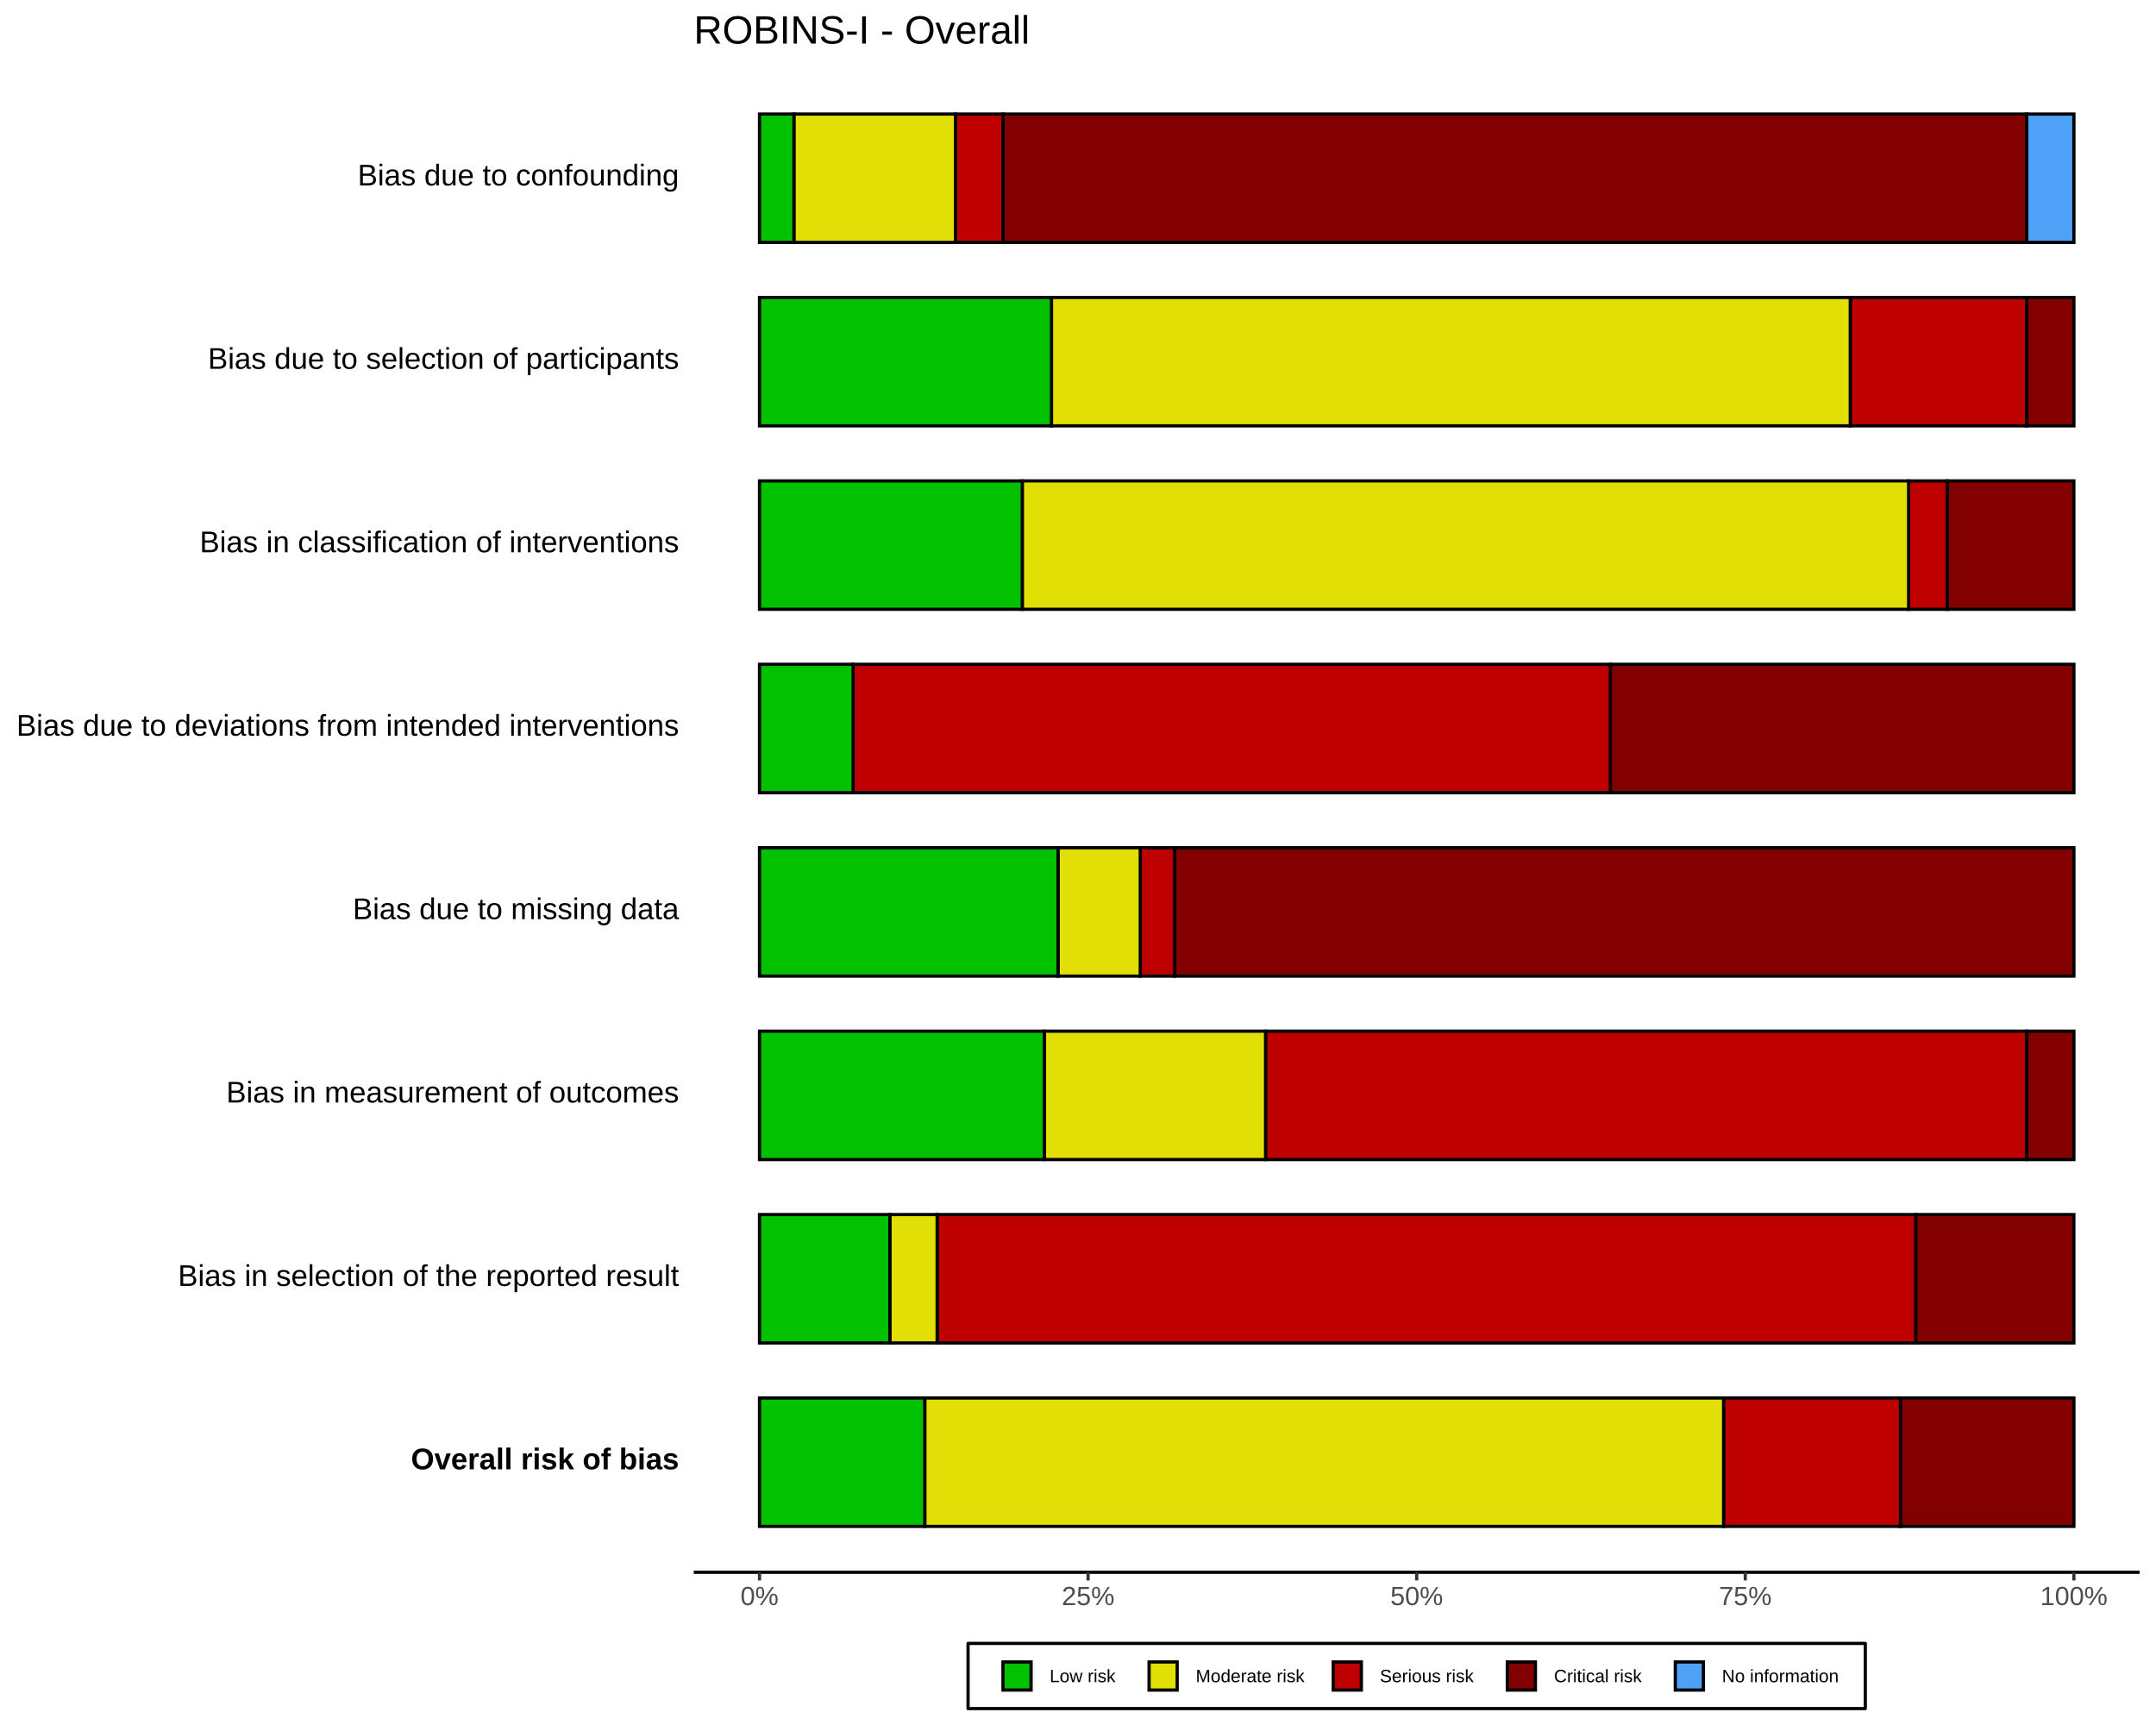
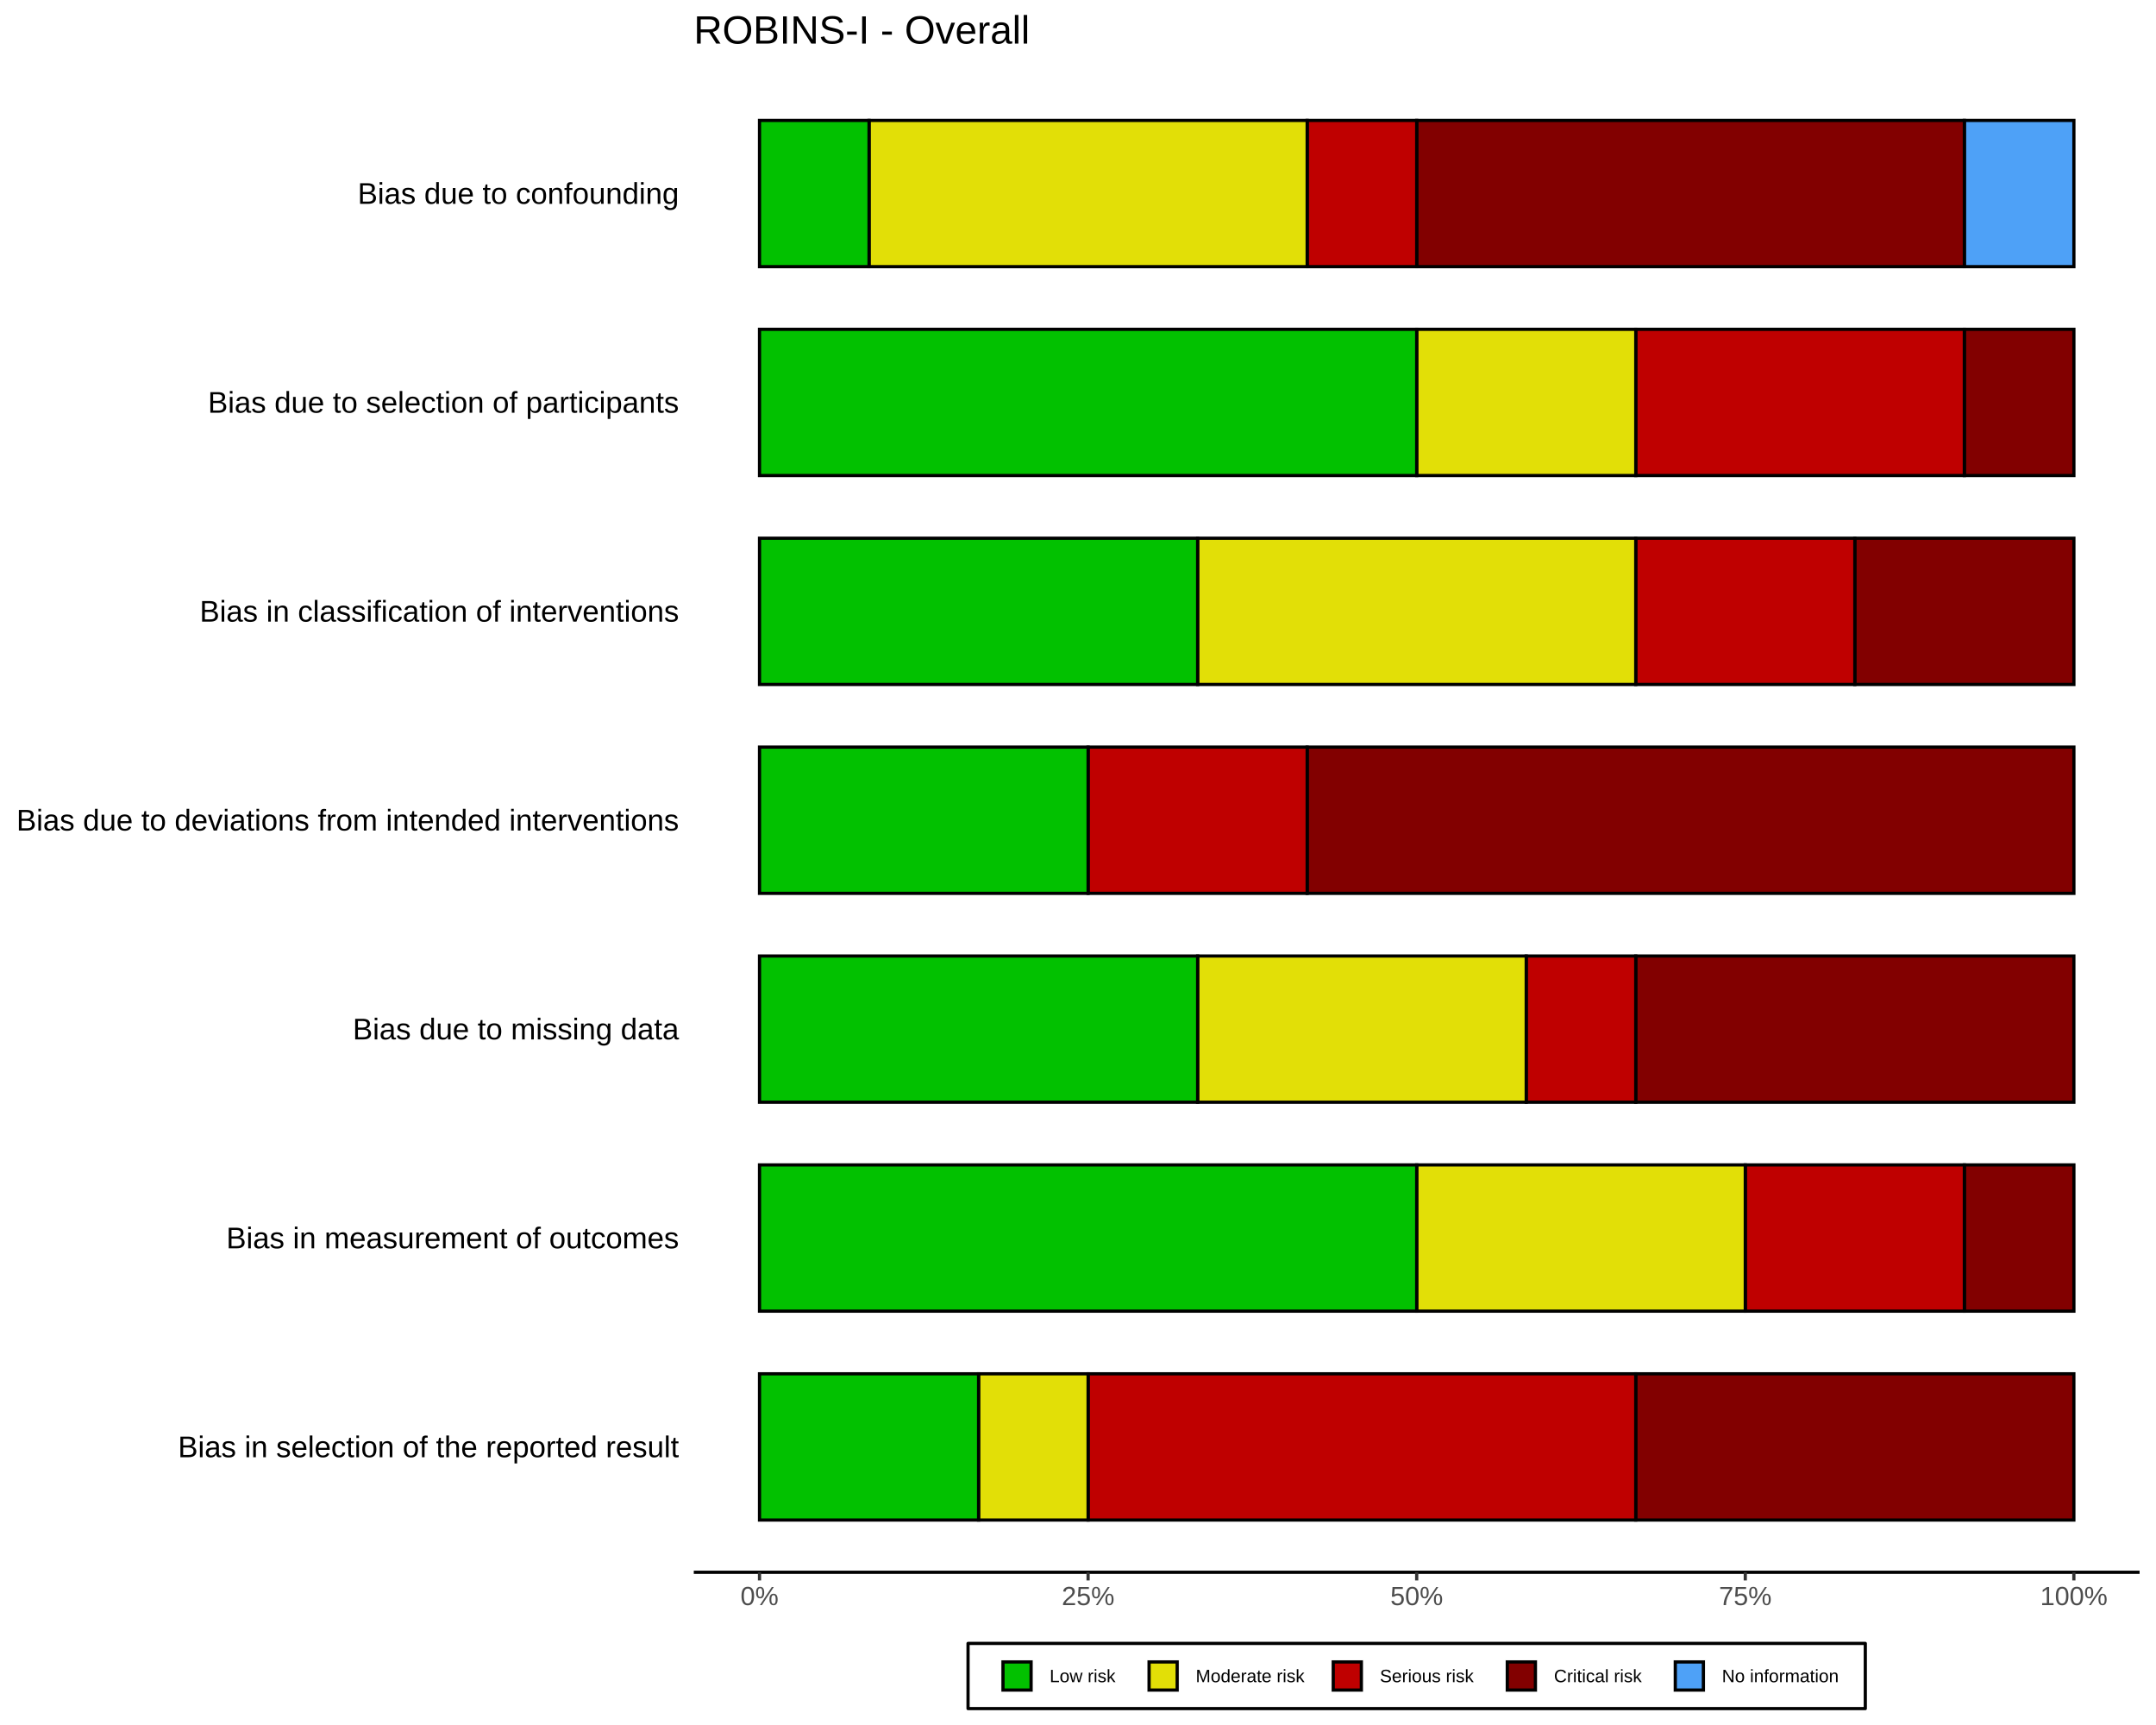
<svg xmlns="http://www.w3.org/2000/svg" viewBox="0 0 720.00 576.00">
  <defs>
    <style type="text/css">
    line, polyline, polygon, path, rect, circle {
      fill: none;
      stroke: #000000;
      stroke-linecap: round;
      stroke-linejoin: round;
      stroke-miterlimit: 10.00;
    }
  </style>
  </defs>
  <rect width="100%" height="100%" style="stroke: none; fill: #FFFFFF;" />
  <rect x="0.00" y="0.00" width="720.00" height="576.00" style="stroke-width: 1.07; stroke: #FFFFFF; fill: #FFFFFF;" />
  <defs>
    <clipPath id="cpMjMxLjY5fDcxNC41Mnw1MjUuMDB8MjIuNzc=">
      <rect x="231.69" y="22.77" width="482.83" height="502.22" />
    </clipPath>
  </defs>
-   <rect x="634.66" y="466.81" width="57.92" height="42.87" style="stroke-width: 1.07; stroke-linecap: square; stroke-linejoin: miter; fill: #820000;" clip-path="url(#cpMjMxLjY5fDcxNC41Mnw1MjUuMDB8MjIuNzc=)" />
-   <rect x="575.60" y="466.81" width="59.05" height="42.87" style="stroke-width: 1.07; stroke-linecap: square; stroke-linejoin: miter; fill: #BF0000;" clip-path="url(#cpMjMxLjY5fDcxNC41Mnw1MjUuMDB8MjIuNzc=)" />
-   <rect x="308.83" y="466.81" width="266.77" height="42.87" style="stroke-width: 1.07; stroke-linecap: square; stroke-linejoin: miter; fill: #E2DF07;" clip-path="url(#cpMjMxLjY5fDcxNC41Mnw1MjUuMDB8MjIuNzc=)" />
-   <rect x="253.64" y="466.81" width="55.19" height="42.87" style="stroke-width: 1.07; stroke-linecap: square; stroke-linejoin: miter; fill: #02C100;" clip-path="url(#cpMjMxLjY5fDcxNC41Mnw1MjUuMDB8MjIuNzc=)" />
-   <rect x="639.76" y="405.56" width="52.81" height="42.87" style="stroke-width: 1.07; stroke-linecap: square; stroke-linejoin: miter; fill: #820000;" clip-path="url(#cpMjMxLjY5fDcxNC41Mnw1MjUuMDB8MjIuNzc=)" />
-   <rect x="312.96" y="405.56" width="326.80" height="42.87" style="stroke-width: 1.07; stroke-linecap: square; stroke-linejoin: miter; fill: #BF0000;" clip-path="url(#cpMjMxLjY5fDcxNC41Mnw1MjUuMDB8MjIuNzc=)" />
-   <rect x="297.16" y="405.56" width="15.80" height="42.87" style="stroke-width: 1.07; stroke-linecap: square; stroke-linejoin: miter; fill: #E2DF07;" clip-path="url(#cpMjMxLjY5fDcxNC41Mnw1MjUuMDB8MjIuNzc=)" />
-   <rect x="253.64" y="405.56" width="43.53" height="42.87" style="stroke-width: 1.07; stroke-linecap: square; stroke-linejoin: miter; fill: #02C100;" clip-path="url(#cpMjMxLjY5fDcxNC41Mnw1MjUuMDB8MjIuNzc=)" />
-   <rect x="676.78" y="344.32" width="15.80" height="42.87" style="stroke-width: 1.07; stroke-linecap: square; stroke-linejoin: miter; fill: #820000;" clip-path="url(#cpMjMxLjY5fDcxNC41Mnw1MjUuMDB8MjIuNzc=)" />
-   <rect x="422.65" y="344.32" width="254.13" height="42.87" style="stroke-width: 1.07; stroke-linecap: square; stroke-linejoin: miter; fill: #BF0000;" clip-path="url(#cpMjMxLjY5fDcxNC41Mnw1MjUuMDB8MjIuNzc=)" />
-   <rect x="348.75" y="344.32" width="73.89" height="42.87" style="stroke-width: 1.07; stroke-linecap: square; stroke-linejoin: miter; fill: #E2DF07;" clip-path="url(#cpMjMxLjY5fDcxNC41Mnw1MjUuMDB8MjIuNzc=)" />
-   <rect x="253.64" y="344.32" width="95.11" height="42.87" style="stroke-width: 1.07; stroke-linecap: square; stroke-linejoin: miter; fill: #02C100;" clip-path="url(#cpMjMxLjY5fDcxNC41Mnw1MjUuMDB8MjIuNzc=)" />
-   <rect x="392.28" y="283.07" width="300.30" height="42.87" style="stroke-width: 1.07; stroke-linecap: square; stroke-linejoin: miter; fill: #820000;" clip-path="url(#cpMjMxLjY5fDcxNC41Mnw1MjUuMDB8MjIuNzc=)" />
-   <rect x="380.79" y="283.07" width="11.49" height="42.87" style="stroke-width: 1.07; stroke-linecap: square; stroke-linejoin: miter; fill: #BF0000;" clip-path="url(#cpMjMxLjY5fDcxNC41Mnw1MjUuMDB8MjIuNzc=)" />
-   <rect x="353.33" y="283.07" width="27.46" height="42.87" style="stroke-width: 1.07; stroke-linecap: square; stroke-linejoin: miter; fill: #E2DF07;" clip-path="url(#cpMjMxLjY5fDcxNC41Mnw1MjUuMDB8MjIuNzc=)" />
-   <rect x="253.64" y="283.07" width="99.69" height="42.87" style="stroke-width: 1.07; stroke-linecap: square; stroke-linejoin: miter; fill: #02C100;" clip-path="url(#cpMjMxLjY5fDcxNC41Mnw1MjUuMDB8MjIuNzc=)" />
-   <rect x="537.79" y="221.82" width="154.79" height="42.87" style="stroke-width: 1.07; stroke-linecap: square; stroke-linejoin: miter; fill: #820000;" clip-path="url(#cpMjMxLjY5fDcxNC41Mnw1MjUuMDB8MjIuNzc=)" />
-   <rect x="284.88" y="221.82" width="252.91" height="42.87" style="stroke-width: 1.07; stroke-linecap: square; stroke-linejoin: miter; fill: #BF0000;" clip-path="url(#cpMjMxLjY5fDcxNC41Mnw1MjUuMDB8MjIuNzc=)" />
-   <rect x="253.64" y="221.82" width="31.24" height="42.87" style="stroke-width: 1.07; stroke-linecap: square; stroke-linejoin: miter; fill: #02C100;" clip-path="url(#cpMjMxLjY5fDcxNC41Mnw1MjUuMDB8MjIuNzc=)" />
-   <rect x="650.27" y="160.58" width="42.30" height="42.87" style="stroke-width: 1.07; stroke-linecap: square; stroke-linejoin: miter; fill: #820000;" clip-path="url(#cpMjMxLjY5fDcxNC41Mnw1MjUuMDB8MjIuNzc=)" />
-   <rect x="637.38" y="160.58" width="12.89" height="42.87" style="stroke-width: 1.07; stroke-linecap: square; stroke-linejoin: miter; fill: #BF0000;" clip-path="url(#cpMjMxLjY5fDcxNC41Mnw1MjUuMDB8MjIuNzc=)" />
-   <rect x="341.39" y="160.58" width="295.99" height="42.87" style="stroke-width: 1.07; stroke-linecap: square; stroke-linejoin: miter; fill: #E2DF07;" clip-path="url(#cpMjMxLjY5fDcxNC41Mnw1MjUuMDB8MjIuNzc=)" />
-   <rect x="253.64" y="160.58" width="87.75" height="42.87" style="stroke-width: 1.07; stroke-linecap: square; stroke-linejoin: miter; fill: #02C100;" clip-path="url(#cpMjMxLjY5fDcxNC41Mnw1MjUuMDB8MjIuNzc=)" />
-   <rect x="676.78" y="99.33" width="15.80" height="42.87" style="stroke-width: 1.07; stroke-linecap: square; stroke-linejoin: miter; fill: #820000;" clip-path="url(#cpMjMxLjY5fDcxNC41Mnw1MjUuMDB8MjIuNzc=)" />
-   <rect x="617.90" y="99.33" width="58.87" height="42.87" style="stroke-width: 1.07; stroke-linecap: square; stroke-linejoin: miter; fill: #BF0000;" clip-path="url(#cpMjMxLjY5fDcxNC41Mnw1MjUuMDB8MjIuNzc=)" />
-   <rect x="351.13" y="99.33" width="266.77" height="42.87" style="stroke-width: 1.07; stroke-linecap: square; stroke-linejoin: miter; fill: #E2DF07;" clip-path="url(#cpMjMxLjY5fDcxNC41Mnw1MjUuMDB8MjIuNzc=)" />
-   <rect x="253.64" y="99.33" width="97.50" height="42.87" style="stroke-width: 1.07; stroke-linecap: square; stroke-linejoin: miter; fill: #02C100;" clip-path="url(#cpMjMxLjY5fDcxNC41Mnw1MjUuMDB8MjIuNzc=)" />
-   <rect x="676.78" y="38.08" width="15.80" height="42.87" style="stroke-width: 1.07; stroke-linecap: square; stroke-linejoin: miter; fill: #4EA1F7;" clip-path="url(#cpMjMxLjY5fDcxNC41Mnw1MjUuMDB8MjIuNzc=)" />
-   <rect x="334.89" y="38.08" width="341.89" height="42.87" style="stroke-width: 1.07; stroke-linecap: square; stroke-linejoin: miter; fill: #820000;" clip-path="url(#cpMjMxLjY5fDcxNC41Mnw1MjUuMDB8MjIuNzc=)" />
-   <rect x="319.10" y="38.08" width="15.80" height="42.87" style="stroke-width: 1.07; stroke-linecap: square; stroke-linejoin: miter; fill: #BF0000;" clip-path="url(#cpMjMxLjY5fDcxNC41Mnw1MjUuMDB8MjIuNzc=)" />
-   <rect x="265.13" y="38.08" width="53.97" height="42.87" style="stroke-width: 1.07; stroke-linecap: square; stroke-linejoin: miter; fill: #E2DF07;" clip-path="url(#cpMjMxLjY5fDcxNC41Mnw1MjUuMDB8MjIuNzc=)" />
-   <rect x="253.64" y="38.08" width="11.49" height="42.87" style="stroke-width: 1.07; stroke-linecap: square; stroke-linejoin: miter; fill: #02C100;" clip-path="url(#cpMjMxLjY5fDcxNC41Mnw1MjUuMDB8MjIuNzc=)" />
+   <rect x="546.26" y="458.73" width="146.31" height="48.83" style="stroke-width: 1.07; stroke-linecap: square; stroke-linejoin: miter; fill: #820000;" clip-path="url(#cpMjMxLjY5fDcxNC41Mnw1MjUuMDB8MjIuNzc=)" />
+   <rect x="363.37" y="458.73" width="182.89" height="48.83" style="stroke-width: 1.07; stroke-linecap: square; stroke-linejoin: miter; fill: #BF0000;" clip-path="url(#cpMjMxLjY5fDcxNC41Mnw1MjUuMDB8MjIuNzc=)" />
+   <rect x="326.79" y="458.73" width="36.58" height="48.83" style="stroke-width: 1.07; stroke-linecap: square; stroke-linejoin: miter; fill: #E2DF07;" clip-path="url(#cpMjMxLjY5fDcxNC41Mnw1MjUuMDB8MjIuNzc=)" />
+   <rect x="253.64" y="458.73" width="73.16" height="48.83" style="stroke-width: 1.07; stroke-linecap: square; stroke-linejoin: miter; fill: #02C100;" clip-path="url(#cpMjMxLjY5fDcxNC41Mnw1MjUuMDB8MjIuNzc=)" />
+   <rect x="656.00" y="388.98" width="36.58" height="48.83" style="stroke-width: 1.07; stroke-linecap: square; stroke-linejoin: miter; fill: #820000;" clip-path="url(#cpMjMxLjY5fDcxNC41Mnw1MjUuMDB8MjIuNzc=)" />
+   <rect x="582.84" y="388.98" width="73.16" height="48.83" style="stroke-width: 1.07; stroke-linecap: square; stroke-linejoin: miter; fill: #BF0000;" clip-path="url(#cpMjMxLjY5fDcxNC41Mnw1MjUuMDB8MjIuNzc=)" />
+   <rect x="473.11" y="388.98" width="109.73" height="48.83" style="stroke-width: 1.07; stroke-linecap: square; stroke-linejoin: miter; fill: #E2DF07;" clip-path="url(#cpMjMxLjY5fDcxNC41Mnw1MjUuMDB8MjIuNzc=)" />
+   <rect x="253.64" y="388.98" width="219.47" height="48.83" style="stroke-width: 1.07; stroke-linecap: square; stroke-linejoin: miter; fill: #02C100;" clip-path="url(#cpMjMxLjY5fDcxNC41Mnw1MjUuMDB8MjIuNzc=)" />
+   <rect x="546.26" y="319.22" width="146.31" height="48.83" style="stroke-width: 1.07; stroke-linecap: square; stroke-linejoin: miter; fill: #820000;" clip-path="url(#cpMjMxLjY5fDcxNC41Mnw1MjUuMDB8MjIuNzc=)" />
+   <rect x="509.68" y="319.22" width="36.58" height="48.83" style="stroke-width: 1.07; stroke-linecap: square; stroke-linejoin: miter; fill: #BF0000;" clip-path="url(#cpMjMxLjY5fDcxNC41Mnw1MjUuMDB8MjIuNzc=)" />
+   <rect x="399.95" y="319.22" width="109.73" height="48.83" style="stroke-width: 1.07; stroke-linecap: square; stroke-linejoin: miter; fill: #E2DF07;" clip-path="url(#cpMjMxLjY5fDcxNC41Mnw1MjUuMDB8MjIuNzc=)" />
+   <rect x="253.64" y="319.22" width="146.31" height="48.83" style="stroke-width: 1.07; stroke-linecap: square; stroke-linejoin: miter; fill: #02C100;" clip-path="url(#cpMjMxLjY5fDcxNC41Mnw1MjUuMDB8MjIuNzc=)" />
+   <rect x="436.53" y="249.47" width="256.05" height="48.83" style="stroke-width: 1.07; stroke-linecap: square; stroke-linejoin: miter; fill: #820000;" clip-path="url(#cpMjMxLjY5fDcxNC41Mnw1MjUuMDB8MjIuNzc=)" />
+   <rect x="363.37" y="249.47" width="73.16" height="48.83" style="stroke-width: 1.07; stroke-linecap: square; stroke-linejoin: miter; fill: #BF0000;" clip-path="url(#cpMjMxLjY5fDcxNC41Mnw1MjUuMDB8MjIuNzc=)" />
+   <rect x="253.64" y="249.47" width="109.73" height="48.83" style="stroke-width: 1.07; stroke-linecap: square; stroke-linejoin: miter; fill: #02C100;" clip-path="url(#cpMjMxLjY5fDcxNC41Mnw1MjUuMDB8MjIuNzc=)" />
+   <rect x="619.42" y="179.72" width="73.16" height="48.83" style="stroke-width: 1.07; stroke-linecap: square; stroke-linejoin: miter; fill: #820000;" clip-path="url(#cpMjMxLjY5fDcxNC41Mnw1MjUuMDB8MjIuNzc=)" />
+   <rect x="546.26" y="179.72" width="73.16" height="48.83" style="stroke-width: 1.07; stroke-linecap: square; stroke-linejoin: miter; fill: #BF0000;" clip-path="url(#cpMjMxLjY5fDcxNC41Mnw1MjUuMDB8MjIuNzc=)" />
+   <rect x="399.95" y="179.72" width="146.31" height="48.83" style="stroke-width: 1.07; stroke-linecap: square; stroke-linejoin: miter; fill: #E2DF07;" clip-path="url(#cpMjMxLjY5fDcxNC41Mnw1MjUuMDB8MjIuNzc=)" />
+   <rect x="253.64" y="179.72" width="146.31" height="48.83" style="stroke-width: 1.07; stroke-linecap: square; stroke-linejoin: miter; fill: #02C100;" clip-path="url(#cpMjMxLjY5fDcxNC41Mnw1MjUuMDB8MjIuNzc=)" />
+   <rect x="656.00" y="109.96" width="36.58" height="48.83" style="stroke-width: 1.07; stroke-linecap: square; stroke-linejoin: miter; fill: #820000;" clip-path="url(#cpMjMxLjY5fDcxNC41Mnw1MjUuMDB8MjIuNzc=)" />
+   <rect x="546.26" y="109.96" width="109.73" height="48.83" style="stroke-width: 1.07; stroke-linecap: square; stroke-linejoin: miter; fill: #BF0000;" clip-path="url(#cpMjMxLjY5fDcxNC41Mnw1MjUuMDB8MjIuNzc=)" />
+   <rect x="473.11" y="109.96" width="73.16" height="48.83" style="stroke-width: 1.07; stroke-linecap: square; stroke-linejoin: miter; fill: #E2DF07;" clip-path="url(#cpMjMxLjY5fDcxNC41Mnw1MjUuMDB8MjIuNzc=)" />
+   <rect x="253.64" y="109.96" width="219.47" height="48.83" style="stroke-width: 1.07; stroke-linecap: square; stroke-linejoin: miter; fill: #02C100;" clip-path="url(#cpMjMxLjY5fDcxNC41Mnw1MjUuMDB8MjIuNzc=)" />
+   <rect x="656.00" y="40.21" width="36.58" height="48.83" style="stroke-width: 1.07; stroke-linecap: square; stroke-linejoin: miter; fill: #4EA1F7;" clip-path="url(#cpMjMxLjY5fDcxNC41Mnw1MjUuMDB8MjIuNzc=)" />
+   <rect x="473.11" y="40.21" width="182.89" height="48.83" style="stroke-width: 1.07; stroke-linecap: square; stroke-linejoin: miter; fill: #820000;" clip-path="url(#cpMjMxLjY5fDcxNC41Mnw1MjUuMDB8MjIuNzc=)" />
+   <rect x="436.53" y="40.21" width="36.58" height="48.83" style="stroke-width: 1.07; stroke-linecap: square; stroke-linejoin: miter; fill: #BF0000;" clip-path="url(#cpMjMxLjY5fDcxNC41Mnw1MjUuMDB8MjIuNzc=)" />
+   <rect x="290.22" y="40.21" width="146.31" height="48.83" style="stroke-width: 1.07; stroke-linecap: square; stroke-linejoin: miter; fill: #E2DF07;" clip-path="url(#cpMjMxLjY5fDcxNC41Mnw1MjUuMDB8MjIuNzc=)" />
+   <rect x="253.64" y="40.21" width="36.58" height="48.83" style="stroke-width: 1.07; stroke-linecap: square; stroke-linejoin: miter; fill: #02C100;" clip-path="url(#cpMjMxLjY5fDcxNC41Mnw1MjUuMDB8MjIuNzc=)" />
  <defs>
    <clipPath id="cpMC4wMHw3MjAuMDB8NTc2LjAwfDAuMDA=">
      <rect x="0.00" y="0.00" width="720.00" height="576.00" />
    </clipPath>
  </defs>
  <g clip-path="url(#cpMC4wMHw3MjAuMDB8NTc2LjAwfDAuMDA=)">
-     <text x="137.25" y="490.62" style="font-size: 10.00px; font-weight: bold; font-family: Liberation Sans;" textLength="33.92px" lengthAdjust="spacingAndGlyphs">Overall</text>
+     <text x="59.42" y="486.58" style="font-size: 10.00px; font-family: Liberation Sans;" textLength="167.34px" lengthAdjust="spacingAndGlyphs">Bias in selection of the reported result</text>
  </g>
  <g clip-path="url(#cpMC4wMHw3MjAuMDB8NTc2LjAwfDAuMDA=)">
-     <text x="173.95" y="490.62" style="font-size: 10.00px; font-weight: bold; font-family: Liberation Sans;" textLength="17.80px" lengthAdjust="spacingAndGlyphs">risk</text>
+     <text x="75.56" y="416.83" style="font-size: 10.00px; font-family: Liberation Sans;" textLength="151.20px" lengthAdjust="spacingAndGlyphs">Bias in measurement of outcomes</text>
  </g>
  <g clip-path="url(#cpMC4wMHw3MjAuMDB8NTc2LjAwfDAuMDA=)">
-     <text x="194.53" y="490.62" style="font-size: 10.00px; font-weight: bold; font-family: Liberation Sans;" textLength="9.44px" lengthAdjust="spacingAndGlyphs">of</text>
+     <text x="117.79" y="347.07" style="font-size: 10.00px; font-family: Liberation Sans;" textLength="108.97px" lengthAdjust="spacingAndGlyphs">Bias due to missing data</text>
  </g>
  <g clip-path="url(#cpMC4wMHw3MjAuMDB8NTc2LjAwfDAuMDA=)">
-     <text x="206.75" y="490.62" style="font-size: 10.00px; font-weight: bold; font-family: Liberation Sans;" textLength="20.02px" lengthAdjust="spacingAndGlyphs">bias</text>
+     <text x="5.48" y="277.32" style="font-size: 10.00px; font-family: Liberation Sans;" textLength="221.28px" lengthAdjust="spacingAndGlyphs">Bias due to deviations from intended interventions</text>
  </g>
  <g clip-path="url(#cpMC4wMHw3MjAuMDB8NTc2LjAwfDAuMDA=)">
-     <text x="59.42" y="429.40" style="font-size: 10.00px; font-family: Liberation Sans;" textLength="19.45px" lengthAdjust="spacingAndGlyphs">Bias</text>
+     <text x="66.67" y="207.57" style="font-size: 10.00px; font-family: Liberation Sans;" textLength="160.09px" lengthAdjust="spacingAndGlyphs">Bias in classification of interventions</text>
  </g>
  <g clip-path="url(#cpMC4wMHw3MjAuMDB8NTc2LjAwfDAuMDA=)">
-     <text x="81.65" y="429.40" style="font-size: 10.00px; font-family: Liberation Sans;" textLength="7.78px" lengthAdjust="spacingAndGlyphs">in</text>
+     <text x="69.42" y="137.81" style="font-size: 10.00px; font-family: Liberation Sans;" textLength="157.34px" lengthAdjust="spacingAndGlyphs">Bias due to selection of participants</text>
  </g>
  <g clip-path="url(#cpMC4wMHw3MjAuMDB8NTc2LjAwfDAuMDA=)">
-     <text x="92.21" y="429.40" style="font-size: 10.00px; font-family: Liberation Sans;" textLength="39.47px" lengthAdjust="spacingAndGlyphs">selection</text>
-   </g>
-   <g clip-path="url(#cpMC4wMHw3MjAuMDB8NTc2LjAwfDAuMDA=)">
-     <text x="134.46" y="429.40" style="font-size: 10.00px; font-family: Liberation Sans;" textLength="8.34px" lengthAdjust="spacingAndGlyphs">of</text>
-   </g>
-   <g clip-path="url(#cpMC4wMHw3MjAuMDB8NTc2LjAwfDAuMDA=)">
-     <text x="145.59" y="429.40" style="font-size: 10.00px; font-family: Liberation Sans;" textLength="13.91px" lengthAdjust="spacingAndGlyphs">the</text>
-   </g>
-   <g clip-path="url(#cpMC4wMHw3MjAuMDB8NTc2LjAwfDAuMDA=)">
-     <text x="162.28" y="429.40" style="font-size: 10.00px; font-family: Liberation Sans;" textLength="37.25px" lengthAdjust="spacingAndGlyphs">reported</text>
-   </g>
-   <g clip-path="url(#cpMC4wMHw3MjAuMDB8NTc2LjAwfDAuMDA=)">
-     <text x="202.31" y="429.40" style="font-size: 10.00px; font-family: Liberation Sans;" textLength="24.45px" lengthAdjust="spacingAndGlyphs">result</text>
-   </g>
-   <g clip-path="url(#cpMC4wMHw3MjAuMDB8NTc2LjAwfDAuMDA=)">
-     <text x="75.56" y="368.15" style="font-size: 10.00px; font-family: Liberation Sans;" textLength="19.45px" lengthAdjust="spacingAndGlyphs">Bias</text>
-   </g>
-   <g clip-path="url(#cpMC4wMHw3MjAuMDB8NTc2LjAwfDAuMDA=)">
-     <text x="97.79" y="368.15" style="font-size: 10.00px; font-family: Liberation Sans;" textLength="7.78px" lengthAdjust="spacingAndGlyphs">in</text>
-   </g>
-   <g clip-path="url(#cpMC4wMHw3MjAuMDB8NTc2LjAwfDAuMDA=)">
-     <text x="108.35" y="368.15" style="font-size: 10.00px; font-family: Liberation Sans;" textLength="61.14px" lengthAdjust="spacingAndGlyphs">measurement</text>
-   </g>
-   <g clip-path="url(#cpMC4wMHw3MjAuMDB8NTc2LjAwfDAuMDA=)">
-     <text x="172.28" y="368.15" style="font-size: 10.00px; font-family: Liberation Sans;" textLength="8.34px" lengthAdjust="spacingAndGlyphs">of</text>
-   </g>
-   <g clip-path="url(#cpMC4wMHw3MjAuMDB8NTc2LjAwfDAuMDA=)">
-     <text x="183.40" y="368.15" style="font-size: 10.00px; font-family: Liberation Sans;" textLength="43.36px" lengthAdjust="spacingAndGlyphs">outcomes</text>
-   </g>
-   <g clip-path="url(#cpMC4wMHw3MjAuMDB8NTc2LjAwfDAuMDA=)">
-     <text x="117.79" y="306.91" style="font-size: 10.00px; font-family: Liberation Sans;" textLength="19.45px" lengthAdjust="spacingAndGlyphs">Bias</text>
-   </g>
-   <g clip-path="url(#cpMC4wMHw3MjAuMDB8NTc2LjAwfDAuMDA=)">
-     <text x="140.03" y="306.91" style="font-size: 10.00px; font-family: Liberation Sans;" textLength="16.69px" lengthAdjust="spacingAndGlyphs">due</text>
-   </g>
-   <g clip-path="url(#cpMC4wMHw3MjAuMDB8NTc2LjAwfDAuMDA=)">
-     <text x="159.50" y="306.91" style="font-size: 10.00px; font-family: Liberation Sans;" textLength="8.34px" lengthAdjust="spacingAndGlyphs">to</text>
-   </g>
-   <g clip-path="url(#cpMC4wMHw3MjAuMDB8NTc2LjAwfDAuMDA=)">
-     <text x="170.62" y="306.91" style="font-size: 10.00px; font-family: Liberation Sans;" textLength="33.89px" lengthAdjust="spacingAndGlyphs">missing</text>
-   </g>
-   <g clip-path="url(#cpMC4wMHw3MjAuMDB8NTc2LjAwfDAuMDA=)">
-     <text x="207.29" y="306.91" style="font-size: 10.00px; font-family: Liberation Sans;" textLength="19.47px" lengthAdjust="spacingAndGlyphs">data</text>
-   </g>
-   <g clip-path="url(#cpMC4wMHw3MjAuMDB8NTc2LjAwfDAuMDA=)">
-     <text x="5.48" y="245.66" style="font-size: 10.00px; font-family: Liberation Sans;" textLength="19.45px" lengthAdjust="spacingAndGlyphs">Bias</text>
-   </g>
-   <g clip-path="url(#cpMC4wMHw3MjAuMDB8NTc2LjAwfDAuMDA=)">
-     <text x="27.71" y="245.66" style="font-size: 10.00px; font-family: Liberation Sans;" textLength="16.69px" lengthAdjust="spacingAndGlyphs">due</text>
-   </g>
-   <g clip-path="url(#cpMC4wMHw3MjAuMDB8NTc2LjAwfDAuMDA=)">
-     <text x="47.18" y="245.66" style="font-size: 10.00px; font-family: Liberation Sans;" textLength="8.34px" lengthAdjust="spacingAndGlyphs">to</text>
-   </g>
-   <g clip-path="url(#cpMC4wMHw3MjAuMDB8NTc2LjAwfDAuMDA=)">
-     <text x="58.31" y="245.66" style="font-size: 10.00px; font-family: Liberation Sans;" textLength="45.03px" lengthAdjust="spacingAndGlyphs">deviations</text>
-   </g>
-   <g clip-path="url(#cpMC4wMHw3MjAuMDB8NTc2LjAwfDAuMDA=)">
-     <text x="106.12" y="245.66" style="font-size: 10.00px; font-family: Liberation Sans;" textLength="20.00px" lengthAdjust="spacingAndGlyphs">from</text>
-   </g>
-   <g clip-path="url(#cpMC4wMHw3MjAuMDB8NTc2LjAwfDAuMDA=)">
-     <text x="128.90" y="245.66" style="font-size: 10.00px; font-family: Liberation Sans;" textLength="38.38px" lengthAdjust="spacingAndGlyphs">intended</text>
-   </g>
-   <g clip-path="url(#cpMC4wMHw3MjAuMDB8NTc2LjAwfDAuMDA=)">
-     <text x="170.06" y="245.66" style="font-size: 10.00px; font-family: Liberation Sans;" textLength="56.70px" lengthAdjust="spacingAndGlyphs">interventions</text>
-   </g>
-   <g clip-path="url(#cpMC4wMHw3MjAuMDB8NTc2LjAwfDAuMDA=)">
-     <text x="66.67" y="184.41" style="font-size: 10.00px; font-family: Liberation Sans;" textLength="19.45px" lengthAdjust="spacingAndGlyphs">Bias</text>
-   </g>
-   <g clip-path="url(#cpMC4wMHw3MjAuMDB8NTc2LjAwfDAuMDA=)">
-     <text x="88.90" y="184.41" style="font-size: 10.00px; font-family: Liberation Sans;" textLength="7.78px" lengthAdjust="spacingAndGlyphs">in</text>
-   </g>
-   <g clip-path="url(#cpMC4wMHw3MjAuMDB8NTc2LjAwfDAuMDA=)">
-     <text x="99.46" y="184.41" style="font-size: 10.00px; font-family: Liberation Sans;" textLength="56.69px" lengthAdjust="spacingAndGlyphs">classification</text>
-   </g>
-   <g clip-path="url(#cpMC4wMHw3MjAuMDB8NTc2LjAwfDAuMDA=)">
-     <text x="158.93" y="184.41" style="font-size: 10.00px; font-family: Liberation Sans;" textLength="8.34px" lengthAdjust="spacingAndGlyphs">of</text>
-   </g>
-   <g clip-path="url(#cpMC4wMHw3MjAuMDB8NTc2LjAwfDAuMDA=)">
-     <text x="170.06" y="184.41" style="font-size: 10.00px; font-family: Liberation Sans;" textLength="56.70px" lengthAdjust="spacingAndGlyphs">interventions</text>
-   </g>
-   <g clip-path="url(#cpMC4wMHw3MjAuMDB8NTc2LjAwfDAuMDA=)">
-     <text x="69.42" y="123.16" style="font-size: 10.00px; font-family: Liberation Sans;" textLength="19.45px" lengthAdjust="spacingAndGlyphs">Bias</text>
-   </g>
-   <g clip-path="url(#cpMC4wMHw3MjAuMDB8NTc2LjAwfDAuMDA=)">
-     <text x="91.65" y="123.16" style="font-size: 10.00px; font-family: Liberation Sans;" textLength="16.69px" lengthAdjust="spacingAndGlyphs">due</text>
-   </g>
-   <g clip-path="url(#cpMC4wMHw3MjAuMDB8NTc2LjAwfDAuMDA=)">
-     <text x="111.12" y="123.16" style="font-size: 10.00px; font-family: Liberation Sans;" textLength="8.34px" lengthAdjust="spacingAndGlyphs">to</text>
-   </g>
-   <g clip-path="url(#cpMC4wMHw3MjAuMDB8NTc2LjAwfDAuMDA=)">
-     <text x="122.25" y="123.16" style="font-size: 10.00px; font-family: Liberation Sans;" textLength="39.47px" lengthAdjust="spacingAndGlyphs">selection</text>
-   </g>
-   <g clip-path="url(#cpMC4wMHw3MjAuMDB8NTc2LjAwfDAuMDA=)">
-     <text x="164.50" y="123.16" style="font-size: 10.00px; font-family: Liberation Sans;" textLength="8.34px" lengthAdjust="spacingAndGlyphs">of</text>
-   </g>
-   <g clip-path="url(#cpMC4wMHw3MjAuMDB8NTc2LjAwfDAuMDA=)">
-     <text x="175.62" y="123.16" style="font-size: 10.00px; font-family: Liberation Sans;" textLength="51.14px" lengthAdjust="spacingAndGlyphs">participants</text>
-   </g>
-   <g clip-path="url(#cpMC4wMHw3MjAuMDB8NTc2LjAwfDAuMDA=)">
-     <text x="119.43" y="61.92" style="font-size: 10.00px; font-family: Liberation Sans;" textLength="19.45px" lengthAdjust="spacingAndGlyphs">Bias</text>
-   </g>
-   <g clip-path="url(#cpMC4wMHw3MjAuMDB8NTc2LjAwfDAuMDA=)">
-     <text x="141.67" y="61.92" style="font-size: 10.00px; font-family: Liberation Sans;" textLength="16.69px" lengthAdjust="spacingAndGlyphs">due</text>
-   </g>
-   <g clip-path="url(#cpMC4wMHw3MjAuMDB8NTc2LjAwfDAuMDA=)">
-     <text x="161.14" y="61.92" style="font-size: 10.00px; font-family: Liberation Sans;" textLength="8.34px" lengthAdjust="spacingAndGlyphs">to</text>
-   </g>
-   <g clip-path="url(#cpMC4wMHw3MjAuMDB8NTc2LjAwfDAuMDA=)">
-     <text x="172.26" y="61.92" style="font-size: 10.00px; font-family: Liberation Sans;" textLength="54.50px" lengthAdjust="spacingAndGlyphs">confounding</text>
+     <text x="119.43" y="68.06" style="font-size: 10.00px; font-family: Liberation Sans;" textLength="107.33px" lengthAdjust="spacingAndGlyphs">Bias due to confounding</text>
  </g>
  <polyline points="231.69,525.00 714.52,525.00 " style="stroke-width: 1.07; stroke-linecap: butt;" clip-path="url(#cpMC4wMHw3MjAuMDB8NTc2LjAwfDAuMDA=)" />
  <polyline points="253.64,527.74 253.64,525.00 " style="stroke-width: 1.07; stroke: #333333; stroke-linecap: butt;" clip-path="url(#cpMC4wMHw3MjAuMDB8NTc2LjAwfDAuMDA=)" />
  <polyline points="363.37,527.74 363.37,525.00 " style="stroke-width: 1.07; stroke: #333333; stroke-linecap: butt;" clip-path="url(#cpMC4wMHw3MjAuMDB8NTc2LjAwfDAuMDA=)" />
  <polyline points="473.11,527.74 473.11,525.00 " style="stroke-width: 1.07; stroke: #333333; stroke-linecap: butt;" clip-path="url(#cpMC4wMHw3MjAuMDB8NTc2LjAwfDAuMDA=)" />
  <polyline points="582.84,527.74 582.84,525.00 " style="stroke-width: 1.07; stroke: #333333; stroke-linecap: butt;" clip-path="url(#cpMC4wMHw3MjAuMDB8NTc2LjAwfDAuMDA=)" />
  <polyline points="692.57,527.74 692.57,525.00 " style="stroke-width: 1.07; stroke: #333333; stroke-linecap: butt;" clip-path="url(#cpMC4wMHw3MjAuMDB8NTc2LjAwfDAuMDA=)" />
  <g clip-path="url(#cpMC4wMHw3MjAuMDB8NTc2LjAwfDAuMDA=)">
    <text x="247.28" y="535.97" style="font-size: 8.80px; fill: #4D4D4D; font-family: Liberation Sans;" textLength="12.72px" lengthAdjust="spacingAndGlyphs">0%</text>
  </g>
  <g clip-path="url(#cpMC4wMHw3MjAuMDB8NTc2LjAwfDAuMDA=)">
    <text x="354.57" y="535.97" style="font-size: 8.80px; fill: #4D4D4D; font-family: Liberation Sans;" textLength="17.61px" lengthAdjust="spacingAndGlyphs">25%</text>
  </g>
  <g clip-path="url(#cpMC4wMHw3MjAuMDB8NTc2LjAwfDAuMDA=)">
    <text x="464.30" y="535.97" style="font-size: 8.80px; fill: #4D4D4D; font-family: Liberation Sans;" textLength="17.61px" lengthAdjust="spacingAndGlyphs">50%</text>
  </g>
  <g clip-path="url(#cpMC4wMHw3MjAuMDB8NTc2LjAwfDAuMDA=)">
    <text x="574.04" y="535.97" style="font-size: 8.80px; fill: #4D4D4D; font-family: Liberation Sans;" textLength="17.61px" lengthAdjust="spacingAndGlyphs">75%</text>
  </g>
  <g clip-path="url(#cpMC4wMHw3MjAuMDB8NTc2LjAwfDAuMDA=)">
    <text x="681.32" y="535.97" style="font-size: 8.80px; fill: #4D4D4D; font-family: Liberation Sans;" textLength="22.50px" lengthAdjust="spacingAndGlyphs">100%</text>
  </g>
  <rect x="323.28" y="548.76" width="299.64" height="21.76" style="stroke-width: 1.07; fill: #FFFFFF;" clip-path="url(#cpMC4wMHw3MjAuMDB8NTc2LjAwfDAuMDA=)" />
  <rect x="334.24" y="554.24" width="10.80" height="10.80" style="stroke-width: 1.07; stroke: none; fill: #F2F2F2;" clip-path="url(#cpMC4wMHw3MjAuMDB8NTc2LjAwfDAuMDA=)" />
  <rect x="334.95" y="554.95" width="9.38" height="9.38" style="stroke-width: 1.07; stroke-linecap: square; stroke-linejoin: miter; fill: #02C100;" clip-path="url(#cpMC4wMHw3MjAuMDB8NTc2LjAwfDAuMDA=)" />
  <rect x="383.03" y="554.24" width="10.80" height="10.80" style="stroke-width: 1.07; stroke: none; fill: #F2F2F2;" clip-path="url(#cpMC4wMHw3MjAuMDB8NTc2LjAwfDAuMDA=)" />
  <rect x="383.74" y="554.95" width="9.38" height="9.38" style="stroke-width: 1.07; stroke-linecap: square; stroke-linejoin: miter; fill: #E2DF07;" clip-path="url(#cpMC4wMHw3MjAuMDB8NTc2LjAwfDAuMDA=)" />
  <rect x="444.53" y="554.24" width="10.80" height="10.80" style="stroke-width: 1.07; stroke: none; fill: #F2F2F2;" clip-path="url(#cpMC4wMHw3MjAuMDB8NTc2LjAwfDAuMDA=)" />
  <rect x="445.24" y="554.95" width="9.38" height="9.38" style="stroke-width: 1.07; stroke-linecap: square; stroke-linejoin: miter; fill: #BF0000;" clip-path="url(#cpMC4wMHw3MjAuMDB8NTc2LjAwfDAuMDA=)" />
  <rect x="502.66" y="554.24" width="10.80" height="10.80" style="stroke-width: 1.07; stroke: none; fill: #F2F2F2;" clip-path="url(#cpMC4wMHw3MjAuMDB8NTc2LjAwfDAuMDA=)" />
  <rect x="503.37" y="554.95" width="9.38" height="9.38" style="stroke-width: 1.07; stroke-linecap: square; stroke-linejoin: miter; fill: #820000;" clip-path="url(#cpMC4wMHw3MjAuMDB8NTc2LjAwfDAuMDA=)" />
  <rect x="558.76" y="554.24" width="10.80" height="10.80" style="stroke-width: 1.07; stroke: none; fill: #F2F2F2;" clip-path="url(#cpMC4wMHw3MjAuMDB8NTc2LjAwfDAuMDA=)" />
  <rect x="559.47" y="554.95" width="9.38" height="9.38" style="stroke-width: 1.07; stroke-linecap: square; stroke-linejoin: miter; fill: #4EA1F7;" clip-path="url(#cpMC4wMHw3MjAuMDB8NTc2LjAwfDAuMDA=)" />
  <g clip-path="url(#cpMC4wMHw3MjAuMDB8NTc2LjAwfDAuMDA=)">
    <text x="350.52" y="561.70" style="font-size: 6.00px; font-family: Liberation Sans;" textLength="27.03px" lengthAdjust="spacingAndGlyphs"> Low risk  </text>
  </g>
  <g clip-path="url(#cpMC4wMHw3MjAuMDB8NTc2LjAwfDAuMDA=)">
    <text x="399.31" y="561.70" style="font-size: 6.00px; font-family: Liberation Sans;" textLength="39.73px" lengthAdjust="spacingAndGlyphs"> Moderate risk </text>
  </g>
  <g clip-path="url(#cpMC4wMHw3MjAuMDB8NTc2LjAwfDAuMDA=)">
    <text x="460.81" y="561.70" style="font-size: 6.00px; font-family: Liberation Sans;" textLength="36.38px" lengthAdjust="spacingAndGlyphs"> Serious risk  </text>
  </g>
  <g clip-path="url(#cpMC4wMHw3MjAuMDB8NTc2LjAwfDAuMDA=)">
    <text x="518.94" y="561.70" style="font-size: 6.00px; font-family: Liberation Sans;" textLength="34.34px" lengthAdjust="spacingAndGlyphs"> Critical risk  </text>
  </g>
  <g clip-path="url(#cpMC4wMHw3MjAuMDB8NTc2LjAwfDAuMDA=)">
    <text x="575.04" y="561.70" style="font-size: 6.00px; font-family: Liberation Sans;" textLength="42.41px" lengthAdjust="spacingAndGlyphs"> No information </text>
  </g>
  <g clip-path="url(#cpMC4wMHw3MjAuMDB8NTc2LjAwfDAuMDA=)">
    <text x="231.69" y="14.56" style="font-size: 13.20px; font-family: Liberation Sans;" textLength="112.08px" lengthAdjust="spacingAndGlyphs">ROBINS-I - Overall</text>
  </g>
</svg>
